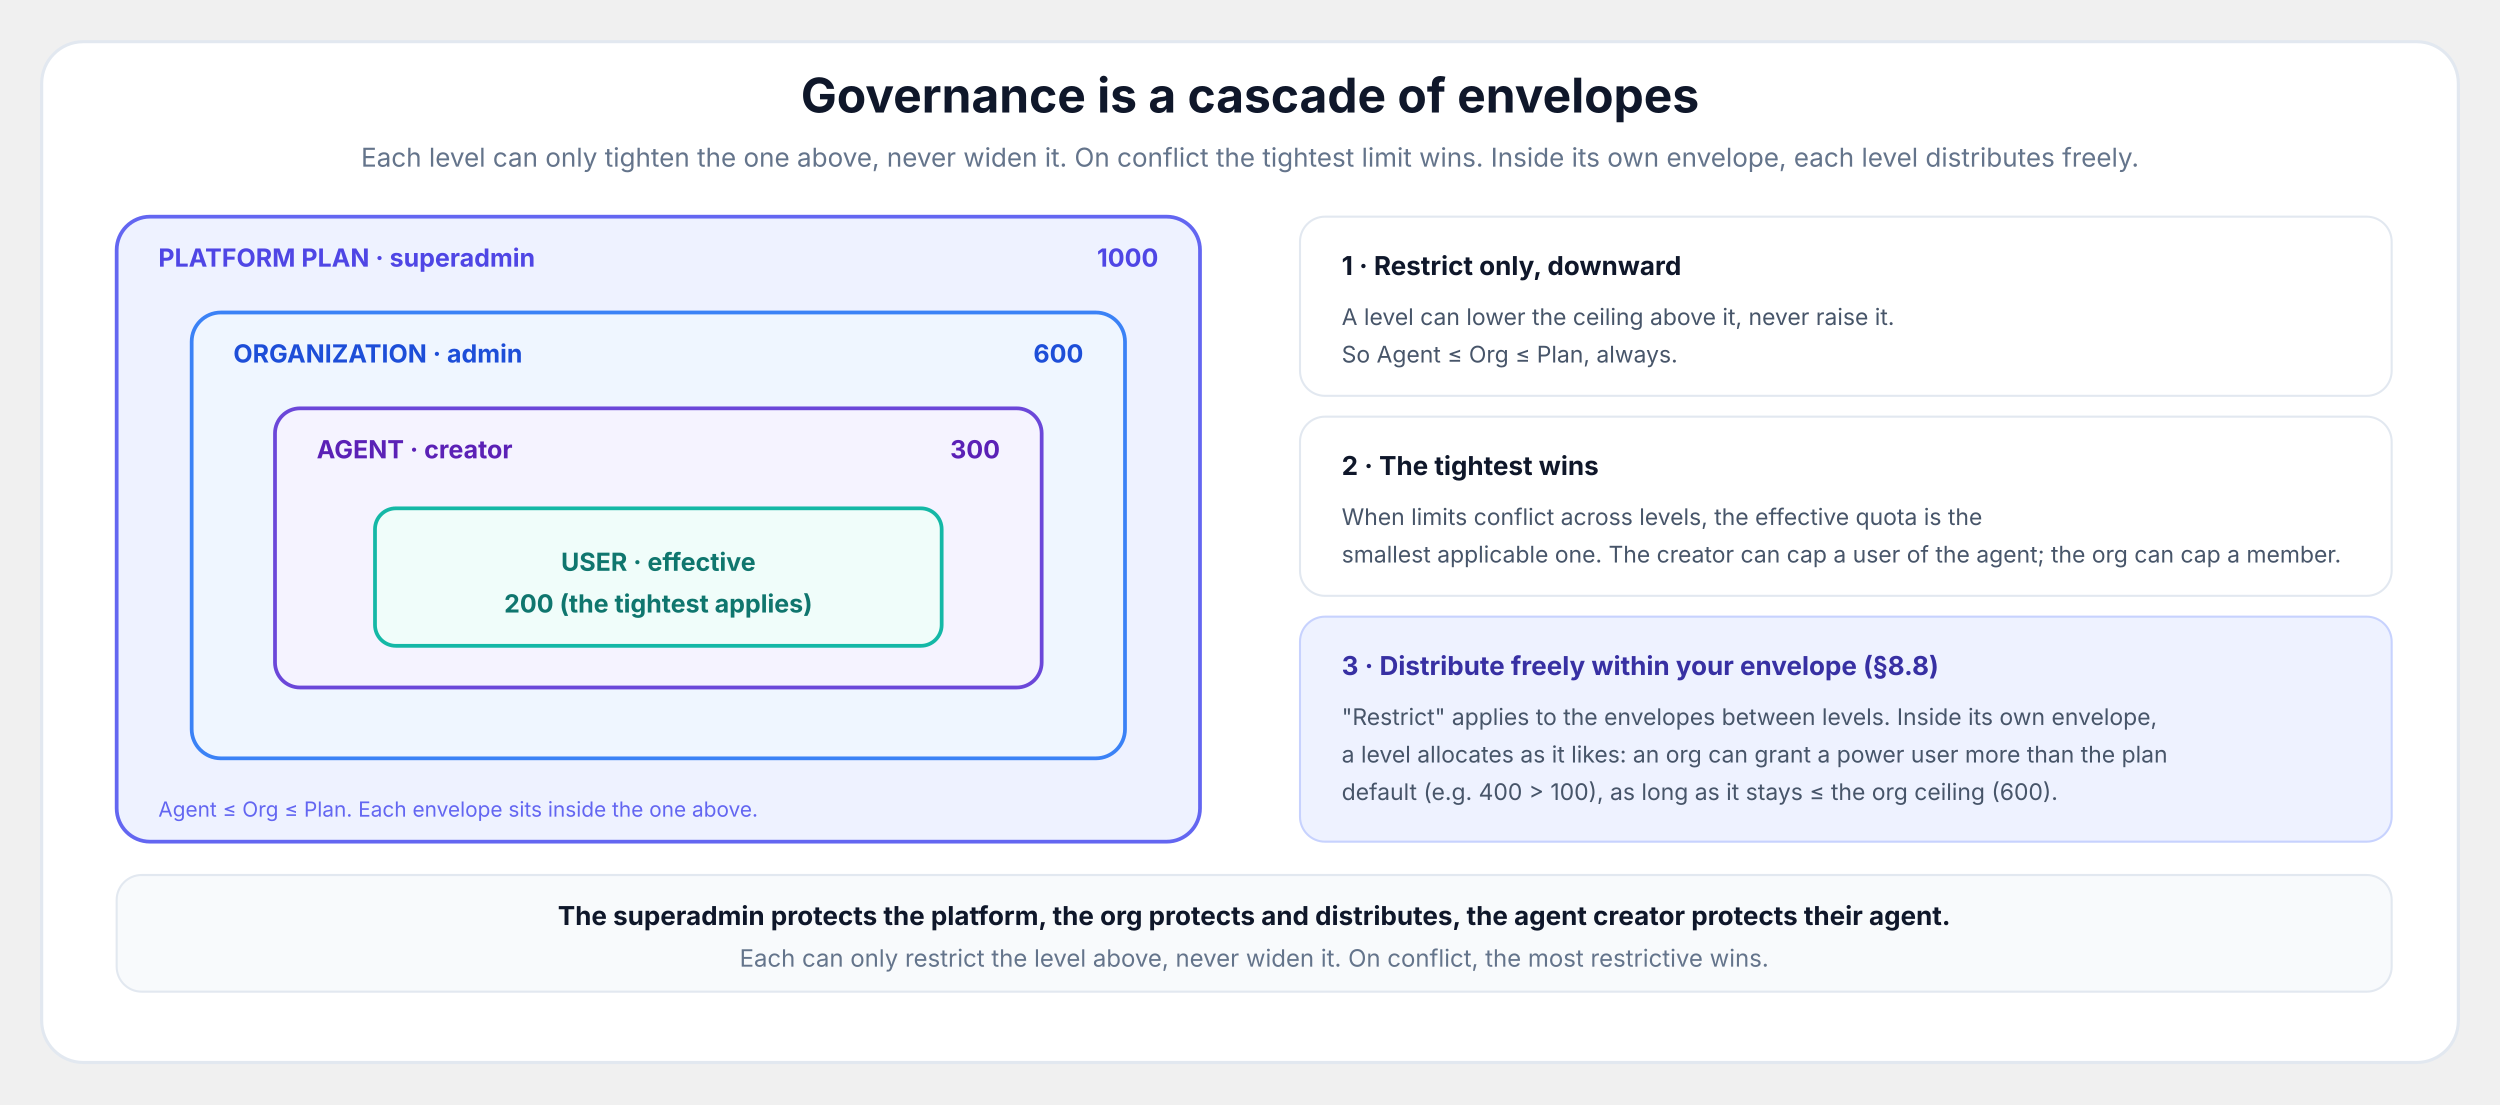
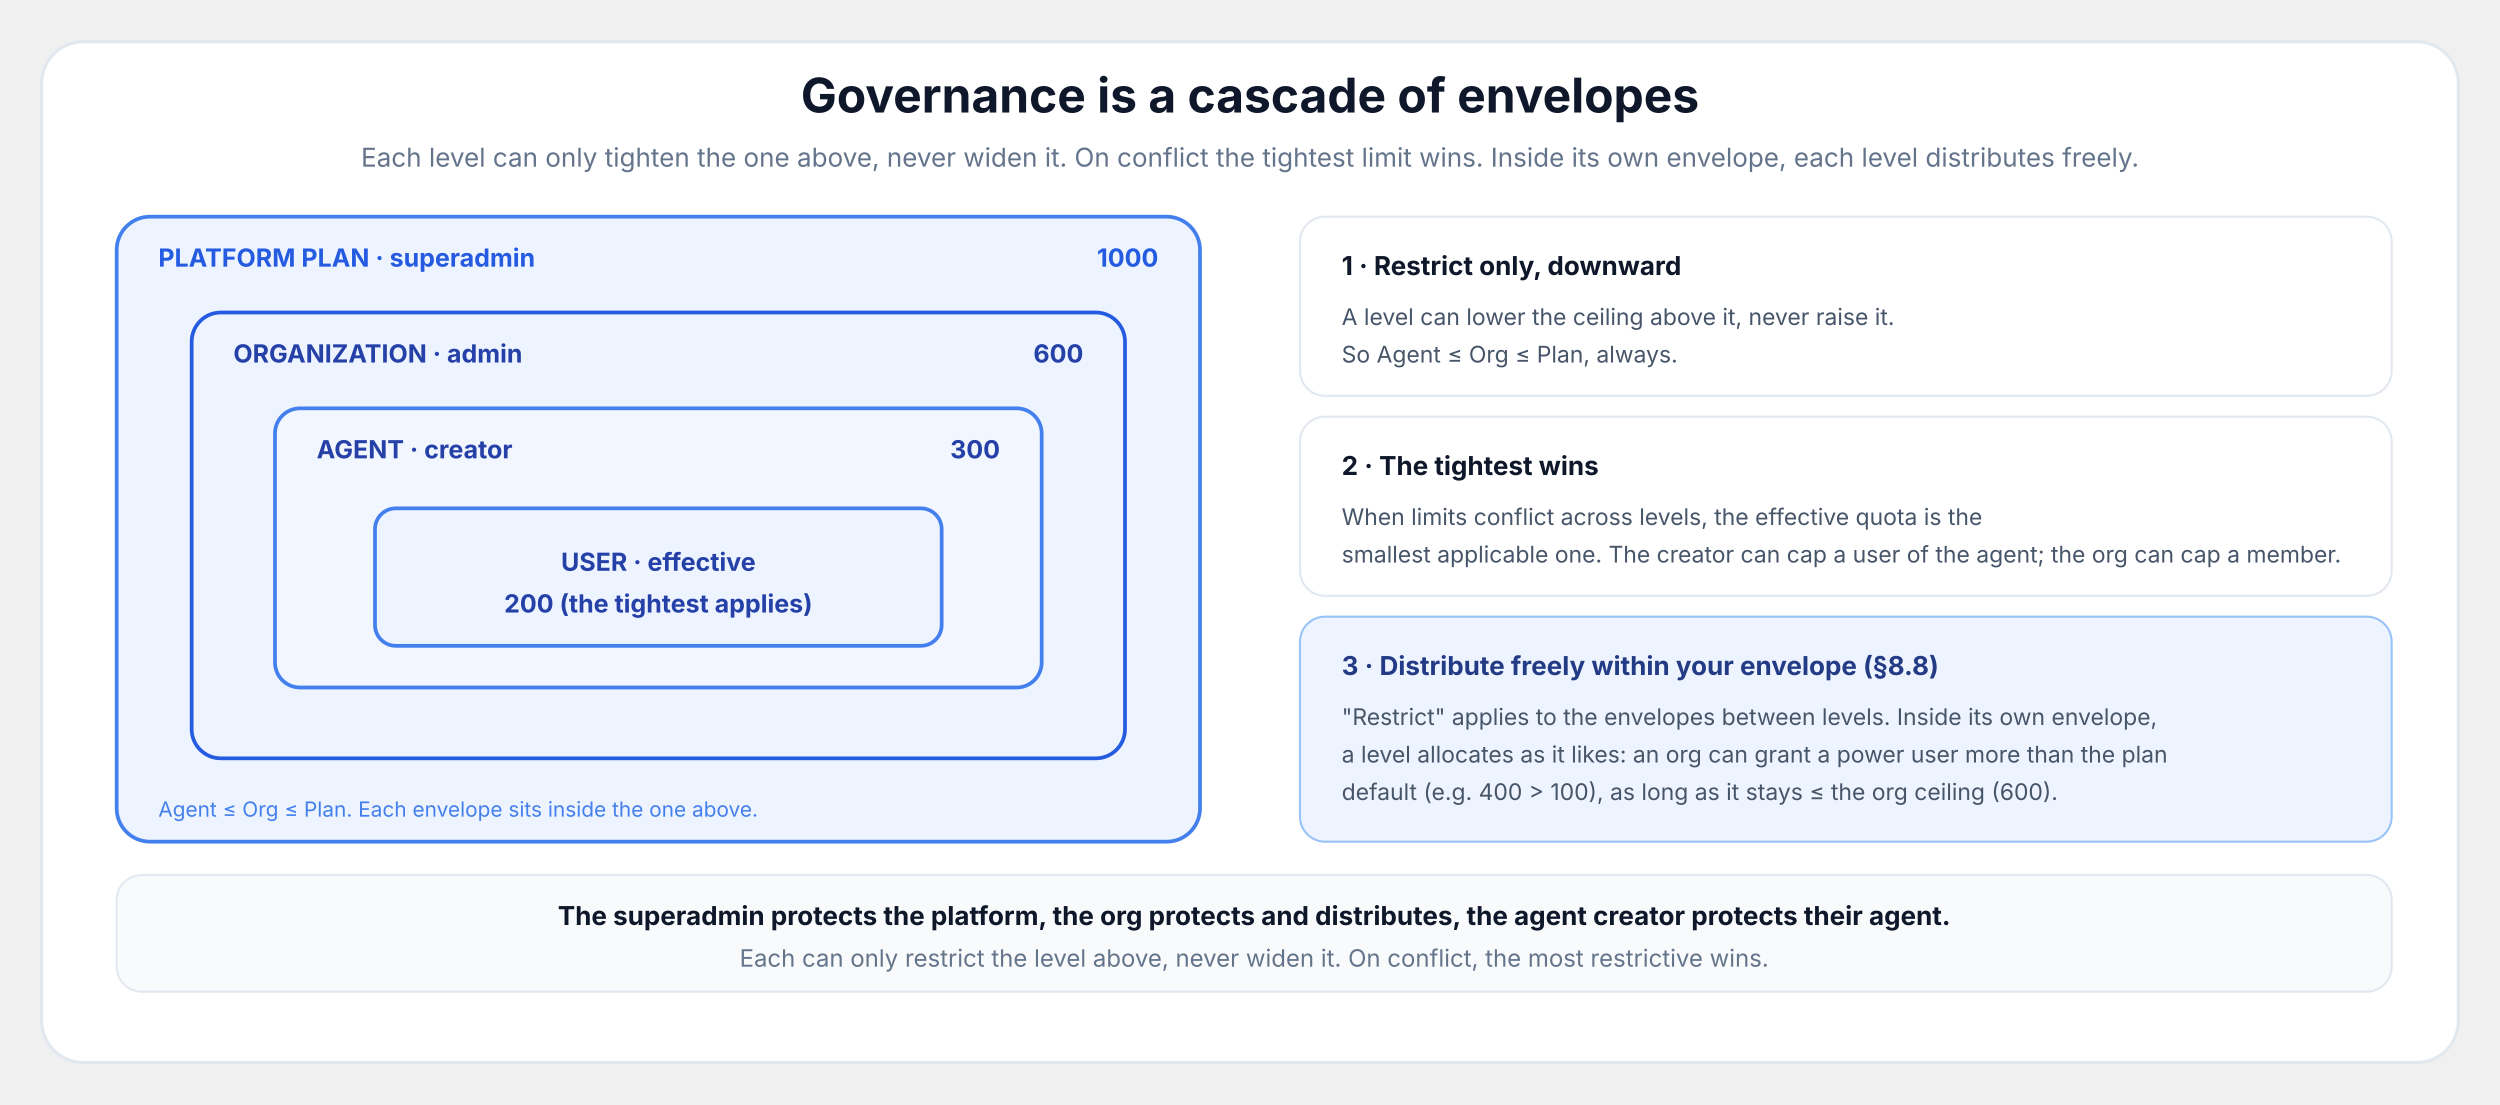
- <svg xmlns="http://www.w3.org/2000/svg" viewBox="0 0 1200 530" font-family="'Satoshi','Inter',system-ui,-apple-system,sans-serif">
+ <svg xmlns="http://www.w3.org/2000/svg" viewBox="0 0 1200 530" font-family="'PP Telegraf','Inter',system-ui,-apple-system,sans-serif">
+   <style>line[marker-end],path[marker-end]{stroke-dasharray:6 6;animation:pflow 1.5s linear infinite}@keyframes pflow{to{stroke-dashoffset:-24}}@media (prefers-reduced-motion:reduce){line[marker-end],path[marker-end]{animation:none}}</style>
  <defs>
    <style>
      .lbl{font-size:12px;font-weight:700}
      .val{font-size:12px;font-weight:700}
      .sub{font-size:10px}
      .ct{font-size:12.5px;font-weight:700}
      .cb{font-size:11px;fill:#475569}
    </style>
  </defs>
  <rect x="20" y="20" width="1160" height="490" rx="20" fill="#FFFFFF" stroke="#E2E8F0" stroke-width="1.5" />
  <text x="600" y="54" text-anchor="middle" font-size="23" font-weight="700" fill="#0F172A">Governance is a cascade of envelopes</text>
  <text x="600" y="80" text-anchor="middle" font-size="12.5" fill="#64748B">Each level can only tighten the one above, never widen it. On conflict the tightest limit wins. Inside its own envelope, each level distributes freely.</text>
-   <rect x="56" y="104" width="520" height="300" rx="16" fill="#EEF2FF" stroke="#6366F1" stroke-width="1.8" />
-   <text x="76" y="128" class="lbl" fill="#4F46E5">PLATFORM PLAN · superadmin</text>
-   <text x="556" y="128" text-anchor="end" class="val" fill="#4F46E5">1000</text>
-   <rect x="92" y="150" width="448" height="214" rx="14" fill="#EFF6FF" stroke="#3B82F6" stroke-width="1.8" />
-   <text x="112" y="174" class="lbl" fill="#1D4ED8">ORGANIZATION · admin</text>
-   <text x="520" y="174" text-anchor="end" class="val" fill="#1D4ED8">600</text>
-   <rect x="132" y="196" width="368" height="134" rx="12" fill="#F5F3FF" stroke="#6B47D9" stroke-width="1.8" />
-   <text x="152" y="220" class="lbl" fill="#5B21B6">AGENT · creator</text>
-   <text x="480" y="220" text-anchor="end" class="val" fill="#5B21B6">300</text>
-   <rect x="180" y="244" width="272" height="66" rx="10" fill="#F0FDFA" stroke="#14B8A6" stroke-width="1.8" />
-   <text x="316" y="274" text-anchor="middle" class="lbl" fill="#0F766E">USER · effective</text>
-   <text x="316" y="294" text-anchor="middle" class="val" fill="#0F766E">200  (the tightest applies)</text>
-   <text x="76" y="392" class="sub" fill="#6366F1">Agent ≤ Org ≤ Plan. Each envelope sits inside the one above.</text>
+   <rect x="56" y="104" width="520" height="300" rx="16" fill="#eef4ff" stroke="#4480ed" stroke-width="1.8" />
+   <text x="76" y="128" class="lbl" fill="#255be0">PLATFORM PLAN · superadmin</text>
+   <text x="556" y="128" text-anchor="end" class="val" fill="#255be0">1000</text>
+   <rect x="92" y="150" width="448" height="214" rx="14" fill="#eef4ff" stroke="#255be0" stroke-width="1.8" />
+   <text x="112" y="174" class="lbl" fill="#2541a8">ORGANIZATION · admin</text>
+   <text x="520" y="174" text-anchor="end" class="val" fill="#2541a8">600</text>
+   <rect x="132" y="196" width="368" height="134" rx="12" fill="#f2f6ff" stroke="#4480ed" stroke-width="1.8" />
+   <text x="152" y="220" class="lbl" fill="#2541a8">AGENT · creator</text>
+   <text x="480" y="220" text-anchor="end" class="val" fill="#2541a8">300</text>
+   <rect x="180" y="244" width="272" height="66" rx="10" fill="#eef4ff" stroke="#4480ed" stroke-width="1.8" />
+   <text x="316" y="274" text-anchor="middle" class="lbl" fill="#2541a8">USER · effective</text>
+   <text x="316" y="294" text-anchor="middle" class="val" fill="#2541a8">200  (the tightest applies)</text>
+   <text x="76" y="392" class="sub" fill="#4480ed">Agent ≤ Org ≤ Plan. Each envelope sits inside the one above.</text>
  <rect x="624" y="104" width="524" height="86" rx="12" fill="#FFFFFF" stroke="#E2E8F0" />
  <text x="644" y="132" class="ct" fill="#0F172A">1 · Restrict only, downward</text>
  <text x="644" y="156" class="cb">A level can lower the ceiling above it, never raise it.</text>
  <text x="644" y="174" class="cb">So Agent ≤ Org ≤ Plan, always.</text>
  <rect x="624" y="200" width="524" height="86" rx="12" fill="#FFFFFF" stroke="#E2E8F0" />
  <text x="644" y="228" class="ct" fill="#0F172A">2 · The tightest wins</text>
  <text x="644" y="252" class="cb">When limits conflict across levels, the effective quota is the</text>
  <text x="644" y="270" class="cb">smallest applicable one. The creator can cap a user of the agent; the org can cap a member.</text>
-   <rect x="624" y="296" width="524" height="108" rx="12" fill="#EEF2FF" stroke="#C7D2FE" />
-   <text x="644" y="324" class="ct" fill="#3730A3">3 · Distribute freely within your envelope (§8.8)</text>
-   <text x="644" y="348" class="cb" fill="#4338CA">"Restrict" applies to the envelopes between levels. Inside its own envelope,</text>
-   <text x="644" y="366" class="cb" fill="#4338CA">a level allocates as it likes: an org can grant a power user more than the plan</text>
-   <text x="644" y="384" class="cb" fill="#4338CA">default (e.g. 400 &gt; 100), as long as it stays ≤ the org ceiling (600).</text>
+   <rect x="624" y="296" width="524" height="108" rx="12" fill="#eef4ff" stroke="#98c3f8" />
+   <text x="644" y="324" class="ct" fill="#233b85">3 · Distribute freely within your envelope (§8.8)</text>
+   <text x="644" y="348" class="cb" fill="#2541a8">"Restrict" applies to the envelopes between levels. Inside its own envelope,</text>
+   <text x="644" y="366" class="cb" fill="#2541a8">a level allocates as it likes: an org can grant a power user more than the plan</text>
+   <text x="644" y="384" class="cb" fill="#2541a8">default (e.g. 400 &gt; 100), as long as it stays ≤ the org ceiling (600).</text>
  <rect x="56" y="420" width="1092" height="56" rx="12" fill="#F8FAFC" stroke="#E2E8F0" />
  <text x="602" y="444" text-anchor="middle" font-size="12.5" font-weight="700" fill="#0F172A">The superadmin protects the platform, the org protects and distributes, the agent creator protects their agent.</text>
  <text x="602" y="464" text-anchor="middle" font-size="11.5" fill="#64748B">Each can only restrict the level above, never widen it. On conflict, the most restrictive wins.</text>
</svg>
